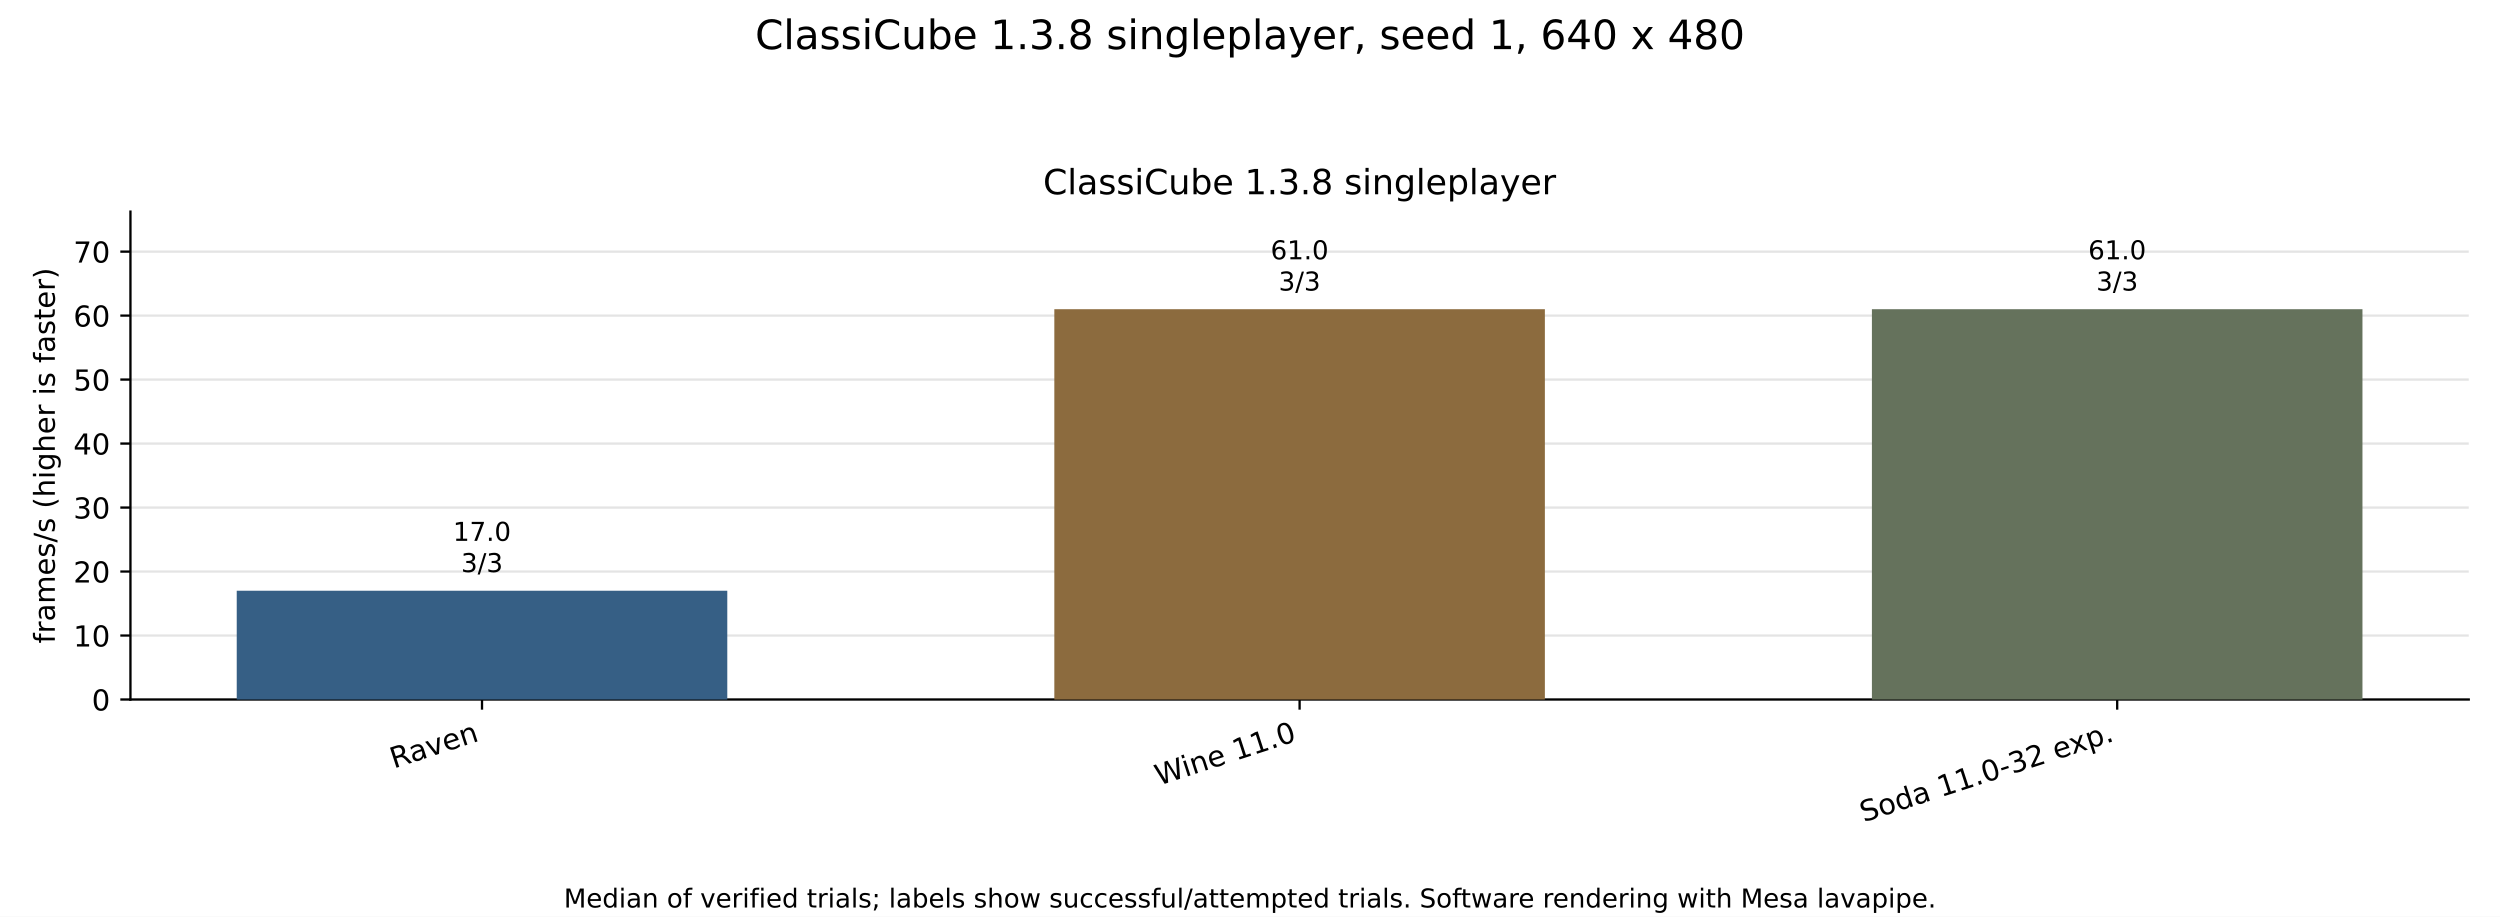
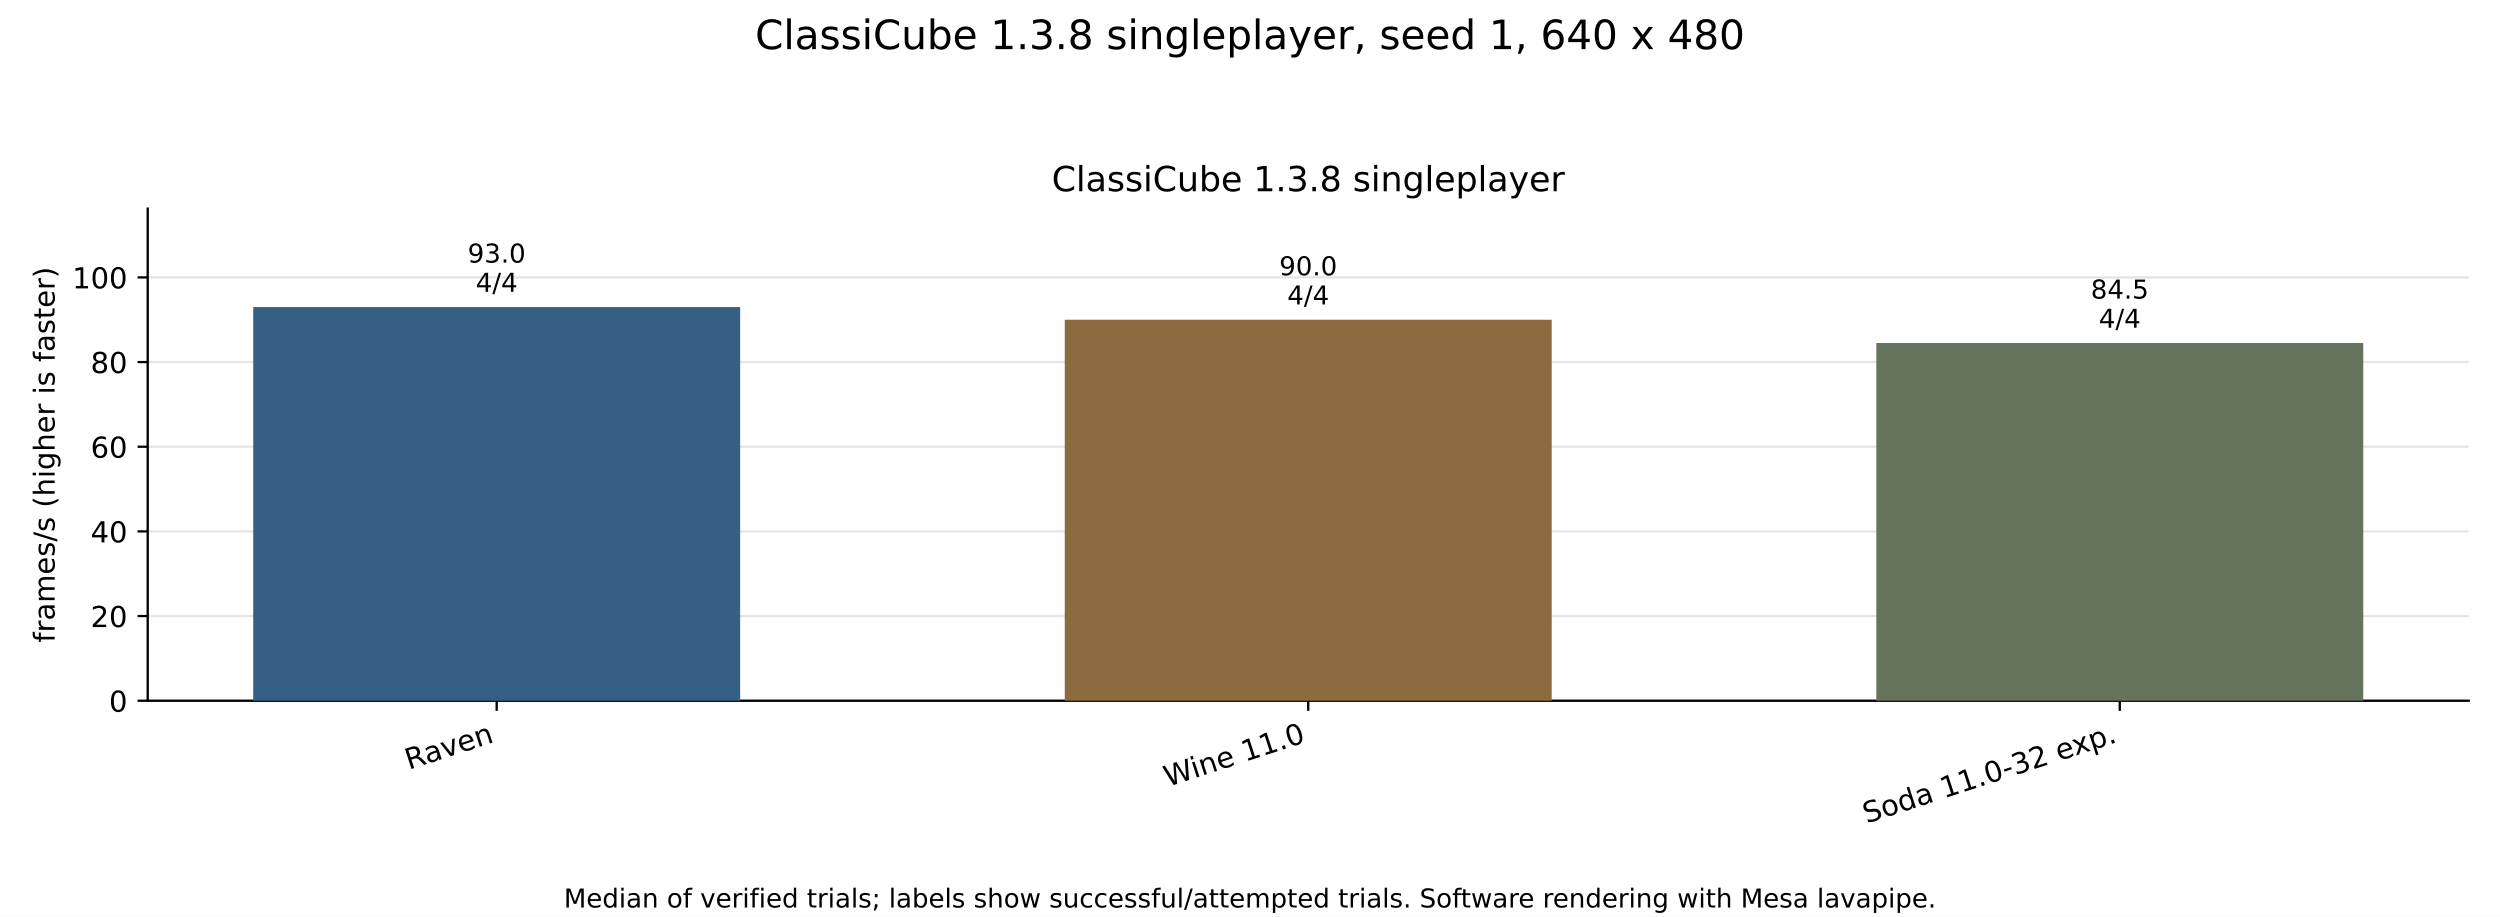
<svg xmlns="http://www.w3.org/2000/svg" xmlns:xlink="http://www.w3.org/1999/xlink" width="864pt" height="316.8pt" viewBox="0 0 864 316.8" version="1.1">
  <defs>
    <style type="text/css">*{stroke-linejoin: round; stroke-linecap: butt}</style>
  </defs>
  <g id="figure_1">
    <g id="patch_1">
      <path d="M 0 316.8  L 864 316.8  L 864 0  L 0 0  z " style="fill: #ffffff" />
    </g>
    <g id="axes_1">
      <g id="patch_2">
-         <path d="M 45.082 241.751  L 853.2 241.751  L 853.2 73.136  L 45.082 73.136  z " style="fill: #ffffff" />
+         <path d="M 51.05 242.177  L 853.2 242.177  L 853.2 72.096  L 51.05 72.096  z " style="fill: #ffffff" />
      </g>
      <g id="matplotlib.axis_1">
        <g id="xtick_1">
          <g id="line2d_1">
            <defs>
-               <path id="mbf16f203e2" d="M 0 0  L 0 3.5  " style="stroke: #000000; stroke-width: 0.8" />
+               <path id="m6bdf715f95" d="M 0 0  L 0 3.5  " style="stroke: #000000; stroke-width: 0.8" />
            </defs>
            <g>
-               <use xlink:href="#mbf16f203e2" x="166.583" y="241.751" style="stroke: #000000; stroke-width: 0.8" />
+               <use xlink:href="#m6bdf715f95" x="171.653" y="242.177" style="stroke: #000000; stroke-width: 0.8" />
            </g>
          </g>
          <g id="text_1">
-             <text style="font-size: 10px; font-family: 'DejaVu Sans'" transform="translate(136.1048 265.6389) rotate(-18)">Raven</text>
+             <text style="font-size: 10px; font-family: 'DejaVu Sans'" transform="translate(141.2794 266.0634) rotate(-18)">Raven</text>
          </g>
        </g>
        <g id="xtick_2">
          <g id="line2d_2">
            <g>
-               <use xlink:href="#mbf16f203e2" x="449.141" y="241.751" style="stroke: #000000; stroke-width: 0.8" />
+               <use xlink:href="#m6bdf715f95" x="452.125" y="242.177" style="stroke: #000000; stroke-width: 0.8" />
            </g>
          </g>
          <g id="text_2">
-             <text style="font-size: 10px; font-family: 'DejaVu Sans'" transform="translate(400.4849 271.5462) rotate(-18)">Wine 11.0</text>
+             <text style="font-size: 10px; font-family: 'DejaVu Sans'" transform="translate(403.5729 271.9699) rotate(-18)">Wine 11.0</text>
          </g>
        </g>
        <g id="xtick_3">
          <g id="line2d_3">
            <g>
-               <use xlink:href="#mbf16f203e2" x="731.7" y="241.751" style="stroke: #000000; stroke-width: 0.8" />
+               <use xlink:href="#m6bdf715f95" x="732.597" y="242.177" style="stroke: #000000; stroke-width: 0.8" />
            </g>
          </g>
          <g id="text_3">
-             <text style="font-size: 10px; font-family: 'DejaVu Sans'" transform="translate(644.1052 284.198) rotate(-18)">Soda 11.0-32 exp.</text>
+             <text style="font-size: 10px; font-family: 'DejaVu Sans'" transform="translate(645.1021 284.6232) rotate(-18)">Soda 11.0-32 exp.</text>
          </g>
        </g>
      </g>
      <g id="matplotlib.axis_2">
        <g id="ytick_1">
          <g id="line2d_4">
-             <path d="M 45.082 241.751  L 853.2 241.751  " clip-path="url(#pd454de17d4)" style="fill: none; stroke: #e4e4e4; stroke-width: 0.8; stroke-linecap: square" />
+             <path d="M 51.05 242.177  L 853.2 242.177  " clip-path="url(#pb786e1141d)" style="fill: none; stroke: #e4e4e4; stroke-width: 0.8; stroke-linecap: square" />
          </g>
          <g id="line2d_5">
            <defs>
-               <path id="m000a89ba9b" d="M 0 0  L -3.5 0  " style="stroke: #000000; stroke-width: 0.8" />
+               <path id="m785b2c05d0" d="M 0 0  L -3.5 0  " style="stroke: #000000; stroke-width: 0.8" />
            </defs>
            <g>
-               <use xlink:href="#m000a89ba9b" x="45.082" y="241.751" style="stroke: #000000; stroke-width: 0.8" />
+               <use xlink:href="#m785b2c05d0" x="51.05" y="242.177" style="stroke: #000000; stroke-width: 0.8" />
            </g>
          </g>
          <g id="text_4">
-             <text style="font-size: 10px; font-family: 'DejaVu Sans'; text-anchor: end" x="38.082" y="245.55" transform="rotate(-0 38.08234 245.5503)">0</text>
+             <text style="font-size: 10px; font-family: 'DejaVu Sans'; text-anchor: end" x="44.05" y="245.976" transform="rotate(-0 44.05 245.9759)">0</text>
          </g>
        </g>
        <g id="ytick_2">
          <g id="line2d_6">
-             <path d="M 45.082 219.638  L 853.2 219.638  " clip-path="url(#pd454de17d4)" style="fill: none; stroke: #e4e4e4; stroke-width: 0.8; stroke-linecap: square" />
+             <path d="M 51.05 212.915  L 853.2 212.915  " clip-path="url(#pb786e1141d)" style="fill: none; stroke: #e4e4e4; stroke-width: 0.8; stroke-linecap: square" />
          </g>
          <g id="line2d_7">
            <g>
-               <use xlink:href="#m000a89ba9b" x="45.082" y="219.638" style="stroke: #000000; stroke-width: 0.8" />
+               <use xlink:href="#m785b2c05d0" x="51.05" y="212.915" style="stroke: #000000; stroke-width: 0.8" />
            </g>
          </g>
          <g id="text_5">
-             <text style="font-size: 10px; font-family: 'DejaVu Sans'; text-anchor: end" x="38.082" y="223.437" transform="rotate(-0 38.08234 223.4368)">10</text>
+             <text style="font-size: 10px; font-family: 'DejaVu Sans'; text-anchor: end" x="44.05" y="216.715" transform="rotate(-0 44.05 216.7147)">20</text>
          </g>
        </g>
        <g id="ytick_3">
          <g id="line2d_8">
-             <path d="M 45.082 197.524  L 853.2 197.524  " clip-path="url(#pd454de17d4)" style="fill: none; stroke: #e4e4e4; stroke-width: 0.8; stroke-linecap: square" />
+             <path d="M 51.05 183.654  L 853.2 183.654  " clip-path="url(#pb786e1141d)" style="fill: none; stroke: #e4e4e4; stroke-width: 0.8; stroke-linecap: square" />
          </g>
          <g id="line2d_9">
            <g>
-               <use xlink:href="#m000a89ba9b" x="45.082" y="197.524" style="stroke: #000000; stroke-width: 0.8" />
+               <use xlink:href="#m785b2c05d0" x="51.05" y="183.654" style="stroke: #000000; stroke-width: 0.8" />
            </g>
          </g>
          <g id="text_6">
-             <text style="font-size: 10px; font-family: 'DejaVu Sans'; text-anchor: end" x="38.082" y="201.323" transform="rotate(-0 38.08234 201.3233)">20</text>
+             <text style="font-size: 10px; font-family: 'DejaVu Sans'; text-anchor: end" x="44.05" y="187.453" transform="rotate(-0 44.05 187.4535)">40</text>
          </g>
        </g>
        <g id="ytick_4">
          <g id="line2d_10">
-             <path d="M 45.082 175.411  L 853.2 175.411  " clip-path="url(#pd454de17d4)" style="fill: none; stroke: #e4e4e4; stroke-width: 0.8; stroke-linecap: square" />
+             <path d="M 51.05 154.393  L 853.2 154.393  " clip-path="url(#pb786e1141d)" style="fill: none; stroke: #e4e4e4; stroke-width: 0.8; stroke-linecap: square" />
          </g>
          <g id="line2d_11">
            <g>
-               <use xlink:href="#m000a89ba9b" x="45.082" y="175.411" style="stroke: #000000; stroke-width: 0.8" />
+               <use xlink:href="#m785b2c05d0" x="51.05" y="154.393" style="stroke: #000000; stroke-width: 0.8" />
            </g>
          </g>
          <g id="text_7">
-             <text style="font-size: 10px; font-family: 'DejaVu Sans'; text-anchor: end" x="38.082" y="179.21" transform="rotate(-0 38.08234 179.2098)">30</text>
+             <text style="font-size: 10px; font-family: 'DejaVu Sans'; text-anchor: end" x="44.05" y="158.192" transform="rotate(-0 44.05 158.1923)">60</text>
          </g>
        </g>
        <g id="ytick_5">
          <g id="line2d_12">
-             <path d="M 45.082 153.297  L 853.2 153.297  " clip-path="url(#pd454de17d4)" style="fill: none; stroke: #e4e4e4; stroke-width: 0.8; stroke-linecap: square" />
+             <path d="M 51.05 125.132  L 853.2 125.132  " clip-path="url(#pb786e1141d)" style="fill: none; stroke: #e4e4e4; stroke-width: 0.8; stroke-linecap: square" />
          </g>
          <g id="line2d_13">
            <g>
-               <use xlink:href="#m000a89ba9b" x="45.082" y="153.297" style="stroke: #000000; stroke-width: 0.8" />
+               <use xlink:href="#m785b2c05d0" x="51.05" y="125.132" style="stroke: #000000; stroke-width: 0.8" />
            </g>
          </g>
          <g id="text_8">
-             <text style="font-size: 10px; font-family: 'DejaVu Sans'; text-anchor: end" x="38.082" y="157.096" transform="rotate(-0 38.08234 157.0963)">40</text>
+             <text style="font-size: 10px; font-family: 'DejaVu Sans'; text-anchor: end" x="44.05" y="128.931" transform="rotate(-0 44.05 128.9311)">80</text>
          </g>
        </g>
        <g id="ytick_6">
          <g id="line2d_14">
-             <path d="M 45.082 131.184  L 853.2 131.184  " clip-path="url(#pd454de17d4)" style="fill: none; stroke: #e4e4e4; stroke-width: 0.8; stroke-linecap: square" />
+             <path d="M 51.05 95.871  L 853.2 95.871  " clip-path="url(#pb786e1141d)" style="fill: none; stroke: #e4e4e4; stroke-width: 0.8; stroke-linecap: square" />
          </g>
          <g id="line2d_15">
            <g>
-               <use xlink:href="#m000a89ba9b" x="45.082" y="131.184" style="stroke: #000000; stroke-width: 0.8" />
+               <use xlink:href="#m785b2c05d0" x="51.05" y="95.871" style="stroke: #000000; stroke-width: 0.8" />
            </g>
          </g>
          <g id="text_9">
-             <text style="font-size: 10px; font-family: 'DejaVu Sans'; text-anchor: end" x="38.082" y="134.983" transform="rotate(-0 38.08234 134.9828)">50</text>
+             <text style="font-size: 10px; font-family: 'DejaVu Sans'; text-anchor: end" x="44.05" y="99.67" transform="rotate(-0 44.05 99.66993)">100</text>
          </g>
        </g>
-         <g id="ytick_7">
-           <g id="line2d_16">
-             <path d="M 45.082 109.07  L 853.2 109.07  " clip-path="url(#pd454de17d4)" style="fill: none; stroke: #e4e4e4; stroke-width: 0.8; stroke-linecap: square" />
-           </g>
-           <g id="line2d_17">
-             <g>
-               <use xlink:href="#m000a89ba9b" x="45.082" y="109.07" style="stroke: #000000; stroke-width: 0.8" />
-             </g>
-           </g>
-           <g id="text_10">
-             <text style="font-size: 10px; font-family: 'DejaVu Sans'; text-anchor: end" x="38.082" y="112.869" transform="rotate(-0 38.08234 112.8693)">60</text>
-           </g>
-         </g>
-         <g id="ytick_8">
-           <g id="line2d_18">
-             <path d="M 45.082 86.957  L 853.2 86.957  " clip-path="url(#pd454de17d4)" style="fill: none; stroke: #e4e4e4; stroke-width: 0.8; stroke-linecap: square" />
-           </g>
-           <g id="line2d_19">
-             <g>
-               <use xlink:href="#m000a89ba9b" x="45.082" y="86.957" style="stroke: #000000; stroke-width: 0.8" />
-             </g>
-           </g>
-           <g id="text_11">
-             <text style="font-size: 10px; font-family: 'DejaVu Sans'; text-anchor: end" x="38.082" y="90.756" transform="rotate(-0 38.08234 90.75577)">70</text>
-           </g>
-         </g>
-         <g id="text_12">
-           <text style="font-size: 10px; font-family: 'DejaVu Sans'; text-anchor: middle" x="18.955" y="157.444" transform="rotate(-90 18.955 157.4437)">frames/s (higher is faster)</text>
+         <g id="text_10">
+           <text style="font-size: 10px; font-family: 'DejaVu Sans'; text-anchor: middle" x="18.883" y="157.136" transform="rotate(-90 18.88281 157.1363)">frames/s (higher is faster)</text>
        </g>
      </g>
      <g id="patch_3">
-         <path d="M 45.082 241.751  L 45.082 73.136  " style="fill: none; stroke: #000000; stroke-width: 0.8; stroke-linejoin: miter; stroke-linecap: square" />
+         <path d="M 51.05 242.177  L 51.05 72.096  " style="fill: none; stroke: #000000; stroke-width: 0.8; stroke-linejoin: miter; stroke-linecap: square" />
      </g>
      <g id="patch_4">
-         <path d="M 45.082 241.751  L 853.2 241.751  " style="fill: none; stroke: #000000; stroke-width: 0.8; stroke-linejoin: miter; stroke-linecap: square" />
+         <path d="M 51.05 242.177  L 853.2 242.177  " style="fill: none; stroke: #000000; stroke-width: 0.8; stroke-linejoin: miter; stroke-linecap: square" />
      </g>
      <g id="patch_5">
-         <path d="M 81.815 241.751  L 251.35 241.751  L 251.35 204.159  L 81.815 204.159  z " clip-path="url(#pd454de17d4)" style="fill: #365f85" />
+         <path d="M 87.511 242.177  L 255.795 242.177  L 255.795 106.112  L 87.511 106.112  z " clip-path="url(#pb786e1141d)" style="fill: #365f85" />
+       </g>
+       <g id="text_11">
+         <text style="font-size: 9px; font-family: 'DejaVu Sans'" transform="translate(161.6334 90.76077)">93.0</text>
+         <text style="font-size: 9px; font-family: 'DejaVu Sans'" transform="translate(164.4108 100.8388)">4/4</text>
+       </g>
+       <g id="patch_6">
+         <path d="M 367.983 242.177  L 536.267 242.177  L 536.267 110.501  L 367.983 110.501  z " clip-path="url(#pb786e1141d)" style="fill: #8c6b3e" />
+       </g>
+       <g id="text_12">
+         <text style="font-size: 9px; font-family: 'DejaVu Sans'" transform="translate(442.1055 95.14995)">90.0</text>
+         <text style="font-size: 9px; font-family: 'DejaVu Sans'" transform="translate(444.8828 105.228)">4/4</text>
+       </g>
+       <g id="patch_7">
+         <path d="M 648.455 242.177  L 816.739 242.177  L 816.739 118.548  L 648.455 118.548  z " clip-path="url(#pb786e1141d)" style="fill: #65725c" />
      </g>
      <g id="text_13">
-         <text style="font-size: 9px; font-family: 'DejaVu Sans'" transform="translate(156.563 186.9215)">17.0</text>
-         <text style="font-size: 9px; font-family: 'DejaVu Sans'" transform="translate(159.3404 197.7232)">3/3</text>
-       </g>
-       <g id="patch_6">
-         <path d="M 364.374 241.751  L 533.909 241.751  L 533.909 106.859  L 364.374 106.859  z " clip-path="url(#pd454de17d4)" style="fill: #8c6b3e" />
+         <text style="font-size: 9px; font-family: 'DejaVu Sans'" transform="translate(722.5775 103.1968)">84.5</text>
+         <text style="font-size: 9px; font-family: 'DejaVu Sans'" transform="translate(725.3548 113.2748)">4/4</text>
      </g>
      <g id="text_14">
-         <text style="font-size: 9px; font-family: 'DejaVu Sans'" transform="translate(439.1216 89.62204)">61.0</text>
-         <text style="font-size: 9px; font-family: 'DejaVu Sans'" transform="translate(441.899 100.4238)">3/3</text>
-       </g>
-       <g id="patch_7">
-         <path d="M 646.932 241.751  L 816.467 241.751  L 816.467 106.859  L 646.932 106.859  z " clip-path="url(#pd454de17d4)" style="fill: #65725c" />
-       </g>
-       <g id="text_15">
-         <text style="font-size: 9px; font-family: 'DejaVu Sans'" transform="translate(721.6803 89.62204)">61.0</text>
-         <text style="font-size: 9px; font-family: 'DejaVu Sans'" transform="translate(724.4576 100.4238)">3/3</text>
-       </g>
-       <g id="text_16">
-         <text style="font-size: 12px; font-family: 'DejaVu Sans'; text-anchor: middle" x="449.141" y="67.136" transform="rotate(-0 449.1412 67.136)">ClassiCube 1.3.8 singleplayer</text>
+         <text style="font-size: 12px; font-family: 'DejaVu Sans'; text-anchor: middle" x="452.125" y="66.096" transform="rotate(-0 452.125 66.096)">ClassiCube 1.3.8 singleplayer</text>
      </g>
    </g>
-     <g id="text_17">
+     <g id="text_15">
      <text style="font-size: 14px; font-family: 'DejaVu Sans'; text-anchor: middle" x="432" y="16.974" transform="rotate(-0 432 16.97381)">ClassiCube 1.3.8 singleplayer, seed 1, 640 x 480</text>
    </g>
-     <g id="text_18">
+     <g id="text_16">
      <text style="font-size: 9px; font-family: 'DejaVu Sans'; text-anchor: middle" x="432" y="313.632" transform="rotate(-0 432 313.632)">Median of verified trials; labels show successful/attempted trials. Software rendering with Mesa lavapipe.</text>
    </g>
  </g>
  <defs>
-     <clipPath id="pd454de17d4">
-       <rect x="45.082" y="73.136" width="808.118" height="168.615" />
+     <clipPath id="pb786e1141d">
+       <rect x="51.05" y="72.096" width="802.15" height="170.081" />
    </clipPath>
  </defs>
</svg>
